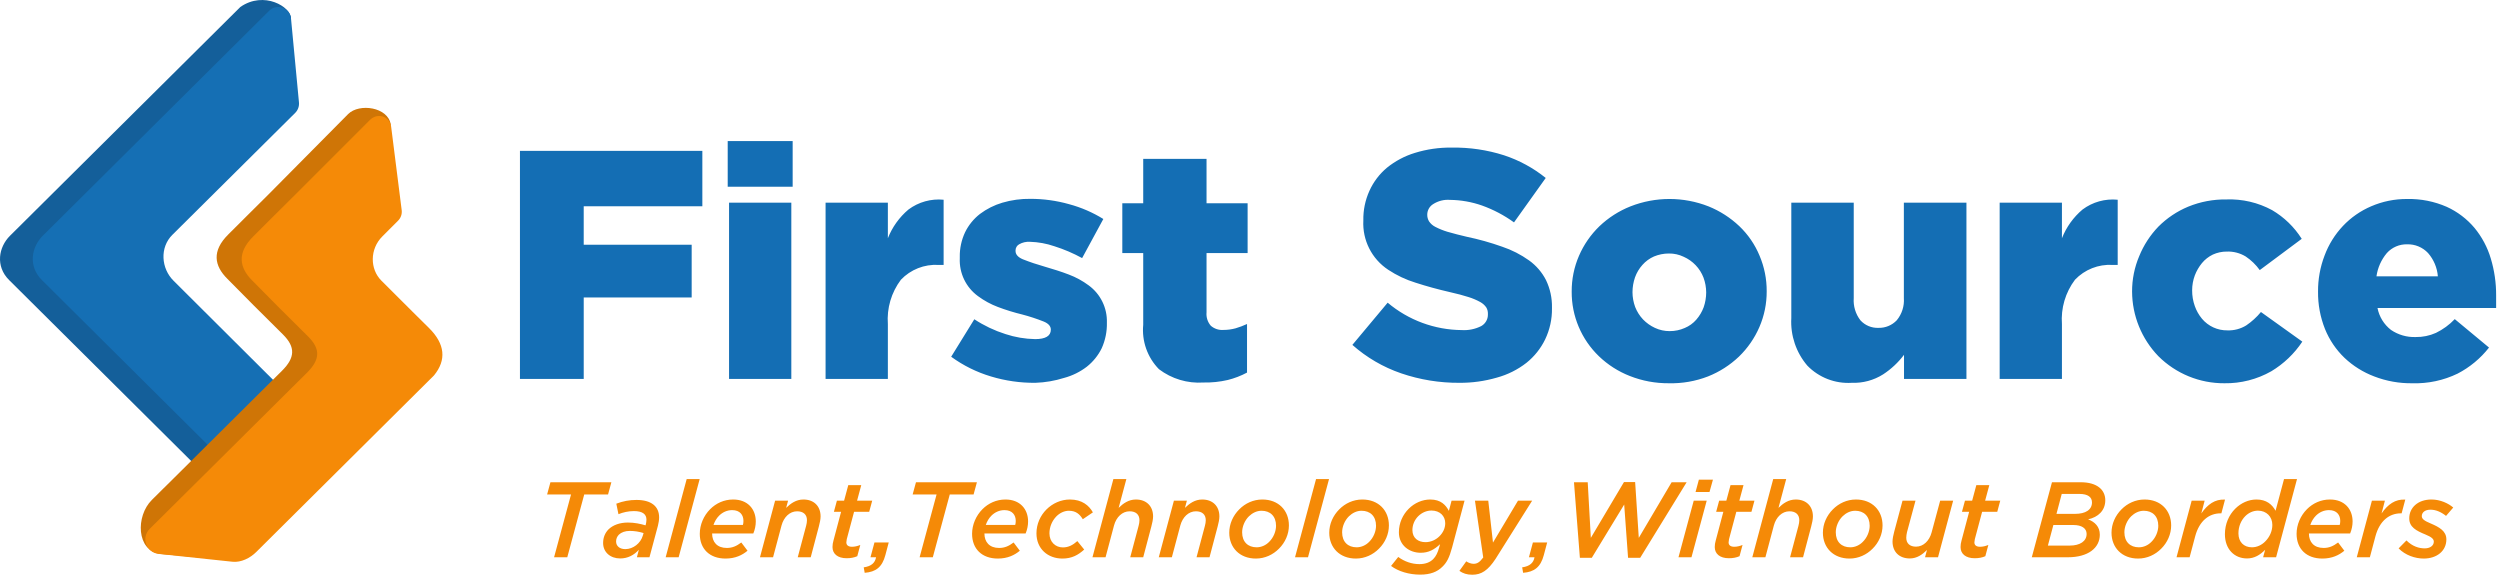
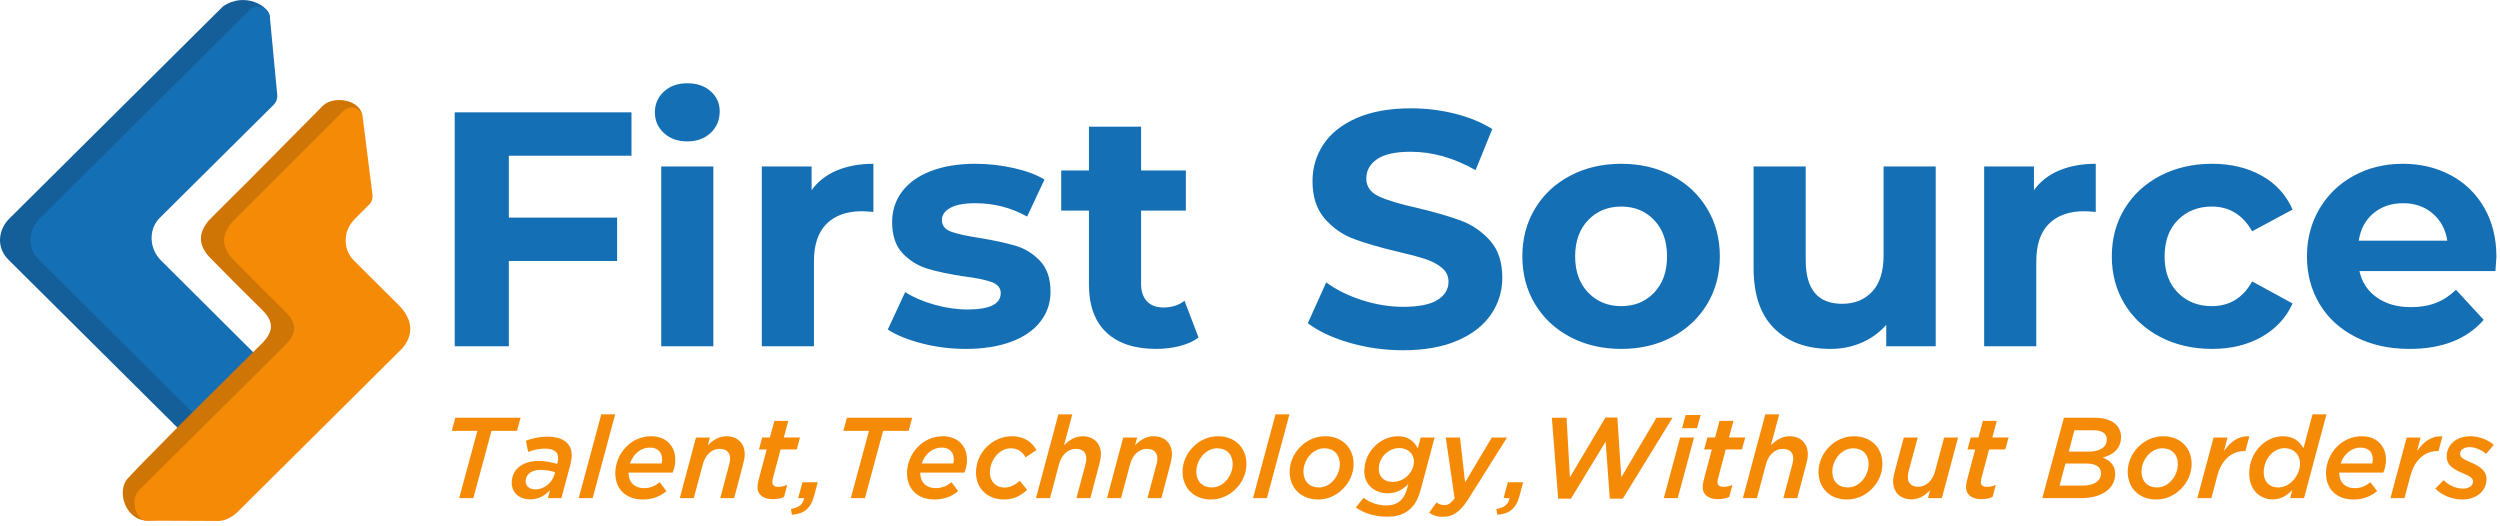
- <svg xmlns="http://www.w3.org/2000/svg" width="432" height="100" viewBox="0 0 432 100">
+ <svg xmlns="http://www.w3.org/2000/svg" width="404" height="85" viewBox="0 0 404 85">
  <g fill="none" fill-rule="evenodd">
    <g fill-rule="nonzero">
-       <path fill="#145F9A" d="M45.327 19.52L24.13 40.57c-2.203 2.174-1.983 5.815.23 7.979L54.823 78.88 43.625 90.182 1.573 48.392c-2.391-2.376-1.827-5.684.162-7.66l39.8-39.528c4.1-2.846 8.749 0 8.749 1.97l-4.296 14.5a2.263 2.263 0 0 1-.661 1.846z" />
-       <path fill="#156FB4" d="M50.997 19.52L29.793 40.57c-2.203 2.174-1.982 5.815.232 7.979l30.46 30.332L49.29 90.182 7.238 48.392c-2.392-2.376-1.829-5.684.16-7.66L46.522 1.848c1.313-1.3 3.563-.515 3.762 1.326l1.374 14.494a2.263 2.263 0 0 1-.66 1.852z" />
-       <path fill="#CF7506" d="M42.865 37.104c-.07.069-2.35 2.347-3.42 3.41-2.881 2.863-2.423 5.41-.162 7.66.36.356 3.484 3.536 4.558 4.603l5.052 5.02c2.19 2.176 2.108 4.009-.175 6.283l-3.62 3.59-11.34 11.266-5.255 5.212c-.266.26.394-.4-2.272 2.249-2.794 2.776-2.68 8.772 1.45 9.32l8.162.73c1.483.157 3.063-.338 4.113-1.39l30.7-30.502c2.203-2.67 1.914-5.451-.828-8.176l-2.89-2.865-5.35-5.335c-2.017-2.005-2.03-5.484.162-7.66l1.125-1.13 1.568-1.565a2.18 2.18 0 0 0 .642-1.82l2.434-14.49c-.456-3.023-5.433-3.721-7.357-1.808l-13.91 14.035c-.01.008-.712.708-.721.716l-2.666 2.647z" />
-       <path fill="#F58A07" d="M47.194 37.432c-.07.07-2.35 2.348-3.42 3.41-2.881 2.863-2.423 5.41-.162 7.66.36.356 3.484 3.537 4.558 4.604l5.052 5.02c2.19 2.175 2.107 4.008-.175 6.282l-3.62 3.59-11.34 11.266-6.187 6.138c-.266.26-3.366 3.337-6.031 5.984-1.522 1.512-.603 4.104 1.542 4.33l12.761 1.353c1.483.157 3.062-.636 4.113-1.688l30.7-30.498c2.203-2.67 1.914-5.451-.829-8.176l-2.892-2.865-5.35-5.335c-2.018-2.005-2.03-5.484.161-7.66l1.126-1.13 1.567-1.565a2.18 2.18 0 0 0 .646-1.82L67.59 21.887c-.228-1.807-2.36-2.457-3.657-1.169L50.58 34.07l-.72.716-2.666 2.647z" />
+       <path fill="#145F9A" d="M39.31 16.929L20.927 35.185c-1.911 1.885-1.72 5.043.2 6.92L47.544 68.41l-9.71 9.801L1.364 41.97c-2.074-2.06-1.585-4.93.14-6.644L36.023 1.044c3.556-2.468 7.587 0 7.587 1.708l-3.726 12.576a1.963 1.963 0 0 1-.573 1.6z" />
+       <path fill="#156FB4" d="M44.228 16.929l-18.39 18.256c-1.91 1.885-1.719 5.043.201 6.92L52.456 68.41l-9.71 9.801L6.276 41.97c-2.073-2.06-1.585-4.93.14-6.644l33.93-33.722c1.14-1.128 3.09-.447 3.263 1.15l1.192 12.57a1.963 1.963 0 0 1-.573 1.606z" />
+       <path fill="#CF7506" d="M37.175 32.179c-.06.06-2.038 2.036-2.966 2.957-2.499 2.483-2.101 4.691-.14 6.644.311.308 3.021 3.066 3.953 3.992l4.381 4.353c1.9 1.887 1.828 3.476-.152 5.449l-3.14 3.113-9.834 9.77c-2.098 2.14-3.284 3.348-3.557 3.622-.41.412-3.157 3.175-5.052 5.205-1.896 2.03-.447 6.857 3.226 6.857l7.192-.497c1.285.136 2.655-.293 3.566-1.205l26.625-26.453c1.91-2.315 1.66-4.728-.718-7.091l-2.506-2.485-4.64-4.627c-1.75-1.738-1.76-4.755.14-6.643l.976-.98 1.36-1.357a1.89 1.89 0 0 0 .556-1.578l2.111-12.567c-.395-2.621-4.712-3.227-6.38-1.568L40.112 29.262c-.008.007-.617.614-.625.62l-2.312 2.297z" />
+       <path fill="#F58A07" d="M40.93 32.463c-.06.06-2.04 2.036-2.967 2.958-2.499 2.483-2.101 4.691-.14 6.643.311.309 3.021 3.067 3.953 3.992l4.381 4.354c1.9 1.886 1.828 3.476-.151 5.448l-3.14 3.113-9.835 9.771-5.365 5.324c-.231.225-2.92 2.893-5.231 5.19-1.32 1.31-.668 4.689 1.191 4.885l11.214.043c1.285.136 2.655-.552 3.567-1.464L65.03 56.27c1.91-2.315 1.66-4.727-.718-7.09l-2.509-2.485-4.64-4.627c-1.75-1.739-1.76-4.756.14-6.643l.976-.98 1.36-1.357c.422-.412.629-.995.56-1.578l-1.581-12.528c-.198-1.567-2.048-2.131-3.172-1.014L43.866 29.547l-.625.62-2.312 2.296z" />
    </g>
-     <path fill="#F58A07" d="M95.745 96.296l2.93-10.852H94.54l.575-2.11h10.53l-.574 2.11h-4.116l-2.93 10.852h-2.28zm11.42.204c-1.668 0-2.947-1.056-2.947-2.667 0-.981.352-1.759.927-2.352.778-.759 1.965-1.185 3.356-1.185 1.149 0 2.169.223 3.04.482l.056-.167c.055-.24.11-.518.11-.815 0-.907-.63-1.481-2.168-1.481-.983 0-1.891.222-2.67.537l-.37-1.815a9.506 9.506 0 0 1 3.485-.648c2.558 0 3.912 1.111 3.912 3.018 0 .482-.093.945-.204 1.426l-1.465 5.463h-2.17l.335-1.296c-.835.926-1.91 1.5-3.226 1.5zm.89-1.611c1.354 0 2.652-1.019 3.023-2.333l.13-.445a7.976 7.976 0 0 0-2.374-.37c-.816 0-1.464.24-1.89.648a1.634 1.634 0 0 0-.483 1.185c0 .778.612 1.315 1.595 1.315zm6.972 1.407l3.633-13.518h2.244l-3.634 13.518h-2.243zm15.147-4.11h-7.12c0 1.48.872 2.5 2.54 2.5.946 0 1.669-.316 2.503-.945l1.075 1.426c-.908.759-2.113 1.352-3.8 1.352-2.726 0-4.45-1.649-4.45-4.278 0-1.556.668-3.13 1.799-4.26 1-1 2.373-1.666 3.967-1.666 2.521 0 3.912 1.666 3.912 3.796 0 .685-.148 1.408-.426 2.074zm-5.915-3.075c-.426.426-.76.982-.964 1.593h5.08c.056-.167.093-.408.093-.685 0-1.019-.593-1.87-1.947-1.87-.89 0-1.668.37-2.262.962zm7.064 7.185l2.614-9.777h2.243l-.333 1.24c.778-.759 1.724-1.444 2.985-1.444 1.798 0 2.966 1.13 2.966 2.926 0 .518-.148 1.148-.297 1.722l-1.409 5.333h-2.243l1.446-5.426c.093-.314.148-.703.148-.981 0-.982-.63-1.537-1.705-1.537-1.26 0-2.3 1-2.688 2.444l-1.465 5.5h-2.262zm14.98.167c-1.576 0-2.447-.778-2.447-1.926 0-.37.056-.76.167-1.13l1.316-4.963h-1.242l.52-1.925h1.241l.723-2.686h2.244l-.723 2.686h2.614l-.52 1.925h-2.614l-1.26 4.723a3.283 3.283 0 0 0-.074.555c0 .5.352.76.982.76.445 0 .946-.112 1.428-.315l-.52 1.944c-.537.24-1.149.352-1.835.352zm3.115 2.518l-.167-.944c1.335-.185 1.965-.796 2.132-1.74h-.964l.686-2.556h2.466l-.575 2.166c-.556 2.112-1.669 2.926-3.578 3.074zm9.492-2.685l2.93-10.852h-4.135l.575-2.11h10.53l-.574 2.11h-4.116l-2.93 10.852h-2.28zm18.318-4.11h-7.12c0 1.48.872 2.5 2.54 2.5.946 0 1.669-.316 2.503-.945l1.075 1.426c-.908.759-2.113 1.352-3.8 1.352-2.726 0-4.45-1.649-4.45-4.278 0-1.556.668-3.13 1.799-4.26 1-1 2.373-1.666 3.967-1.666 2.522 0 3.912 1.666 3.912 3.796 0 .685-.148 1.408-.426 2.074zm-5.915-3.075c-.426.426-.76.982-.964 1.593h5.08c.056-.167.093-.408.093-.685 0-1.019-.593-1.87-1.947-1.87-.89 0-1.668.37-2.262.962zm12.274 7.408c-2.522 0-4.487-1.686-4.487-4.352 0-1.611.668-3.074 1.724-4.13 1.057-1.056 2.503-1.722 4.06-1.722 2.096 0 3.3 1.037 3.968 2.222l-1.743 1.185c-.519-.833-1.15-1.463-2.41-1.463-.778 0-1.557.37-2.15.963a4.239 4.239 0 0 0-1.206 2.926c0 1.519 1.057 2.445 2.318 2.445.983 0 1.724-.408 2.503-1.093l1.186 1.463c-1.02.926-2.113 1.556-3.763 1.556zm5.19-.223l3.616-13.518h2.244l-1.335 4.981c.778-.759 1.724-1.444 2.985-1.444 1.798 0 2.966 1.13 2.966 2.926 0 .518-.148 1.148-.297 1.722l-1.409 5.333h-2.243l1.446-5.426c.093-.314.148-.703.148-.981 0-.982-.63-1.537-1.705-1.537-1.261 0-2.3 1-2.689 2.444l-1.464 5.5h-2.262zm11.459 0l2.614-9.777h2.243l-.334 1.24c.779-.759 1.724-1.444 2.985-1.444 1.799 0 2.967 1.13 2.967 2.926 0 .518-.149 1.148-.297 1.722l-1.41 5.333h-2.242l1.446-5.426c.092-.314.148-.703.148-.981 0-.982-.63-1.537-1.706-1.537-1.26 0-2.299 1-2.688 2.444l-1.465 5.5h-2.261zm17.89-9.981c2.8 0 4.598 1.889 4.598 4.481 0 1.5-.649 2.963-1.724 4.019-1.02 1.037-2.429 1.704-3.986 1.704-2.8 0-4.598-1.89-4.598-4.463 0-1.519.65-2.963 1.724-4.037 1.02-1.038 2.43-1.704 3.986-1.704zm-.982 8.26c.834 0 1.613-.371 2.169-.945.76-.741 1.187-1.834 1.187-2.778 0-1.667-1.02-2.593-2.503-2.593-.835 0-1.595.39-2.17.945-.76.74-1.186 1.833-1.186 2.777 0 1.667 1.02 2.593 2.503 2.593zm6.637 1.721l3.634-13.518h2.243l-3.634 13.518h-2.243zm11.625-9.981c2.8 0 4.597 1.889 4.597 4.481 0 1.5-.648 2.963-1.724 4.019-1.02 1.037-2.428 1.704-3.986 1.704-2.8 0-4.598-1.89-4.598-4.463 0-1.519.65-2.963 1.725-4.037 1.02-1.038 2.428-1.704 3.986-1.704zm-.983 8.26c.834 0 1.613-.371 2.17-.945.76-.741 1.186-1.834 1.186-2.778 0-1.667-1.02-2.593-2.503-2.593-.834 0-1.595.39-2.17.945-.76.74-1.186 1.833-1.186 2.777 0 1.667 1.02 2.593 2.503 2.593zm10.976 4.721c-1.91 0-3.764-.555-5.025-1.5l1.242-1.555c1.039.778 2.336 1.24 3.653 1.24 1.057 0 1.835-.314 2.391-.87.482-.481.78-1.13 1.02-1.981l.167-.593c-1.02.944-1.984 1.482-3.356 1.482-1.928 0-3.763-1.26-3.763-3.538 0-1.63.686-3.055 1.705-4.074 1.001-1 2.355-1.592 3.708-1.592 1.854 0 2.689.963 3.226 1.963l.464-1.76h2.243l-2.15 8.075c-.483 1.777-.909 2.592-1.67 3.333-.908.907-2.113 1.37-3.855 1.37zm.927-5.61c.908 0 1.78-.39 2.41-1.02.63-.629 1-1.407 1-2.259 0-1.24-.926-2.185-2.372-2.185-.872 0-1.669.37-2.28.963a3.404 3.404 0 0 0-1.02 2.408c0 1.388 1 2.092 2.262 2.092zm9.974 2.647l-1.428-9.814h2.3l.815 7.24 4.32-7.24h2.447l-6.322 10.055c-1.316 2-2.447 2.74-4.023 2.74-.946 0-1.613-.24-2.225-.666L253.371 97c.333.24.853.426 1.26.426.594 0 1.039-.24 1.669-1.093zm6.897 2.648l-.167-.944c1.335-.185 1.965-.796 2.132-1.74h-.964l.686-2.556h2.466l-.575 2.166c-.556 2.112-1.669 2.926-3.578 3.074zm9.807-2.592l-1.02-13.056h2.374l.537 9.611 5.73-9.648h1.927l.63 9.648 5.674-9.61h2.595l-8.027 13.055h-2.095l-.668-9.204-5.599 9.204h-2.058zm17.038-.093l2.633-9.777h2.243l-2.632 9.777h-2.244zm2.948-11.277l.575-2.13h2.429l-.594 2.13h-2.41zm5.766 11.444c-1.576 0-2.447-.778-2.447-1.926 0-.37.056-.76.167-1.13l1.316-4.963h-1.242l.519-1.925h1.242l.723-2.686h2.244l-.723 2.686h2.614l-.52 1.925h-2.614l-1.26 4.723a3.283 3.283 0 0 0-.074.555c0 .5.352.76.982.76.445 0 .946-.112 1.428-.315l-.52 1.944c-.537.24-1.149.352-1.835.352zm4.042-.167l3.615-13.518h2.243l-1.334 4.981c.778-.759 1.724-1.444 2.984-1.444 1.799 0 2.967 1.13 2.967 2.926 0 .518-.148 1.148-.297 1.722l-1.409 5.333h-2.243l1.446-5.426c.093-.314.148-.703.148-.981 0-.982-.63-1.537-1.705-1.537-1.261 0-2.3 1-2.689 2.444l-1.464 5.5h-2.262zm17.91-9.981c2.799 0 4.597 1.889 4.597 4.481 0 1.5-.649 2.963-1.724 4.019-1.02 1.037-2.429 1.704-3.986 1.704-2.8 0-4.598-1.89-4.598-4.463 0-1.519.649-2.963 1.724-4.037 1.02-1.038 2.429-1.704 3.986-1.704zm-.983 8.26c.834 0 1.613-.371 2.169-.945.76-.741 1.186-1.834 1.186-2.778 0-1.667-1.02-2.593-2.502-2.593-.835 0-1.595.39-2.17.945-.76.74-1.186 1.833-1.186 2.777 0 1.667 1.02 2.593 2.503 2.593zm10.29 1.925c-1.818 0-2.986-1.13-2.986-2.926 0-.518.149-1.148.297-1.722l1.428-5.333h2.243l-1.465 5.425c-.074.297-.13.704-.13.982 0 .981.63 1.537 1.688 1.537 1.26 0 2.299-1 2.688-2.444l1.483-5.5h2.243l-2.614 9.777h-2.243l.334-1.259c-.779.778-1.725 1.463-2.967 1.463zm11.216-.037c-1.576 0-2.447-.778-2.447-1.926 0-.37.055-.76.167-1.13l1.316-4.963h-1.242l.519-1.925h1.242l.723-2.686h2.243l-.723 2.686h2.614l-.519 1.925h-2.614l-1.26 4.723a3.283 3.283 0 0 0-.075.555c0 .5.353.76.983.76.445 0 .945-.112 1.427-.315l-.519 1.944c-.537.24-1.15.352-1.835.352zm9.863-.167l3.486-12.963h4.968c2.855 0 4.246 1.334 4.246 3.111 0 1.778-1.242 2.926-2.967 3.297 1.15.444 2.021 1.259 2.021 2.648 0 2.296-2.02 3.907-5.525 3.907h-6.229zm2.781-2.018h3.764c1.798 0 2.929-.76 2.929-2.019 0-.981-.871-1.537-2.28-1.537h-3.467l-.946 3.556zm1.483-5.482h3.208c1.817 0 2.929-.703 2.929-1.981 0-.908-.705-1.463-2.15-1.463h-3.078l-.909 3.444zm15.221-2.481c2.8 0 4.598 1.889 4.598 4.481 0 1.5-.649 2.963-1.724 4.019-1.02 1.037-2.429 1.704-3.986 1.704-2.8 0-4.598-1.89-4.598-4.463 0-1.519.65-2.963 1.724-4.037 1.02-1.038 2.43-1.704 3.986-1.704zm-.982 8.26c.834 0 1.613-.371 2.169-.945.76-.741 1.187-1.834 1.187-2.778 0-1.667-1.02-2.593-2.503-2.593-.835 0-1.595.39-2.17.945-.76.74-1.186 1.833-1.186 2.777 0 1.667 1.02 2.593 2.503 2.593zm6.507 1.721l2.614-9.777h2.244l-.575 2.203c1.075-1.555 2.355-2.5 4.097-2.389l-.63 2.37h-.13c-1.965 0-3.67 1.26-4.394 3.964l-.964 3.63h-2.262zm14.962 0l.352-1.296c-.871.889-1.854 1.5-3.133 1.5-2.17 0-3.82-1.593-3.82-4.185 0-1.796.705-3.334 1.78-4.408 1.002-1 2.318-1.592 3.671-1.592 1.725 0 2.707.852 3.3 1.944l1.465-5.481h2.244l-3.616 13.518h-2.243zm-1.928-1.722c.834 0 1.668-.37 2.299-1.018.741-.741 1.223-1.76 1.223-2.852 0-1.426-1.02-2.463-2.484-2.463-.816 0-1.594.352-2.188.944-.723.722-1.186 1.778-1.186 2.982 0 1.481.927 2.407 2.336 2.407zm16.964-2.389h-7.12c0 1.482.872 2.5 2.54 2.5.946 0 1.669-.315 2.503-.944l1.076 1.426c-.909.759-2.114 1.352-3.801 1.352-2.725 0-4.45-1.649-4.45-4.278 0-1.556.668-3.13 1.799-4.26 1-1 2.373-1.666 3.967-1.666 2.522 0 3.912 1.666 3.912 3.796 0 .685-.148 1.408-.426 2.074zm-5.914-3.074c-.427.426-.76.982-.965 1.593h5.08c.056-.167.093-.408.093-.685 0-1.019-.593-1.87-1.947-1.87-.89 0-1.668.37-2.261.962zm7.063 7.185l2.614-9.777h2.244l-.575 2.203c1.075-1.555 2.354-2.5 4.097-2.389l-.63 2.37h-.13c-1.965 0-3.67 1.26-4.394 3.964l-.964 3.63h-2.262zm11.57.223c-1.484 0-3.19-.575-4.34-1.76l1.354-1.37c1.038 1.037 2.17 1.37 3.17 1.37.872 0 1.558-.444 1.558-1.166 0-.482-.445-.815-1.428-1.223-1.631-.666-2.818-1.296-2.818-2.796 0-1.833 1.483-3.26 3.838-3.26 1.539 0 2.966.686 3.764 1.39l-1.243 1.444c-.89-.704-1.78-1.074-2.688-1.074-.964 0-1.502.482-1.502 1.111 0 .5.445.815 1.558 1.278 1.483.63 2.688 1.315 2.688 2.74 0 2.02-1.669 3.316-3.912 3.316z" />
-     <path fill="#146EB4" fill-rule="nonzero" d="M89.848 26.067h31.518v9.573h-20.5v6.655h18.655v9.112h-18.654v14.077H89.848zM125.748 24.378h11.224v7.884h-11.224v-7.884zm.23 10.648h10.763v30.458H125.98V35.026zM142.66 35.026h10.763v6.143a12.465 12.465 0 0 1 3.562-4.966 8.745 8.745 0 0 1 6.073-1.69v11.263h-.897a8.307 8.307 0 0 0-6.483 2.56 11.355 11.355 0 0 0-2.255 7.678v9.47H142.66V35.026zM178.92 66.15a25.652 25.652 0 0 1-7.688-1.101 22.663 22.663 0 0 1-6.868-3.404l3.998-6.476a21.792 21.792 0 0 0 5.381 2.56 17.34 17.34 0 0 0 5.125.87c1.794 0 2.716-.538 2.716-1.638 0-.614-.435-1.075-1.255-1.408a32.21 32.21 0 0 0-3.665-1.203 35.725 35.725 0 0 1-4.228-1.305 14.15 14.15 0 0 1-3.434-1.869 7.675 7.675 0 0 1-3.151-6.552v-.205a9.64 9.64 0 0 1 .922-4.3 9.037 9.037 0 0 1 2.563-3.148 12.203 12.203 0 0 1 3.869-1.945 16.34 16.34 0 0 1 4.869-.666c2.252 0 4.494.31 6.662.922a22.127 22.127 0 0 1 5.92 2.56l-3.665 6.756a26.717 26.717 0 0 0-4.792-2.047 14.288 14.288 0 0 0-4.228-.768 3.309 3.309 0 0 0-1.87.435 1.203 1.203 0 0 0-.615 1.024v.128c0 .589.41 1.075 1.255 1.433 1.216.482 2.456.9 3.716 1.254 1.486.435 2.895.87 4.228 1.382a14.15 14.15 0 0 1 3.433 1.869 7.675 7.675 0 0 1 3.152 6.45 10.228 10.228 0 0 1-.897 4.428 9.293 9.293 0 0 1-2.562 3.174 11.177 11.177 0 0 1-3.946 1.945 18.597 18.597 0 0 1-4.946.845zM207.952 66.098a11.438 11.438 0 0 1-7.687-2.303 9.668 9.668 0 0 1-2.717-7.679V43.728h-3.613v-8.6h3.613V27.45h10.942v7.678h7.098v8.6h-7.098v10.238a3.095 3.095 0 0 0 .743 2.33 3 3 0 0 0 2.204.716 7.952 7.952 0 0 0 2.075-.281 14.155 14.155 0 0 0 1.974-.743v8.395a14.565 14.565 0 0 1-3.332 1.28 17.034 17.034 0 0 1-4.202.435zM252.19 66.15a30.55 30.55 0 0 1-10.07-1.639 24.837 24.837 0 0 1-8.43-4.914l6.098-7.294a20.103 20.103 0 0 0 12.812 4.735 6.566 6.566 0 0 0 3.357-.691 2.252 2.252 0 0 0 1.153-1.997v-.128a2.02 2.02 0 0 0-.282-1.1 3.074 3.074 0 0 0-1.025-.922 10.666 10.666 0 0 0-2.05-.87c-.845-.282-1.947-.563-3.28-.87a68.464 68.464 0 0 1-5.868-1.613 18.28 18.28 0 0 1-4.715-2.227 9.595 9.595 0 0 1-4.305-8.523 11.813 11.813 0 0 1 1.051-5.119 11.186 11.186 0 0 1 3.024-3.993 14.278 14.278 0 0 1 4.817-2.56 20.522 20.522 0 0 1 6.38-.92 28.217 28.217 0 0 1 9.046 1.33 22.865 22.865 0 0 1 7.2 3.916l-5.483 7.679a22.174 22.174 0 0 0-5.535-2.918 17.263 17.263 0 0 0-5.51-.972 4.72 4.72 0 0 0-2.946.742 2.15 2.15 0 0 0-1 1.791c-.011.414.096.823.308 1.178.272.402.643.728 1.076.947.665.344 1.36.627 2.076.844a66.49 66.49 0 0 0 3.357.87 46.448 46.448 0 0 1 6.124 1.716 17.689 17.689 0 0 1 4.664 2.38 9.524 9.524 0 0 1 2.921 3.404 10.484 10.484 0 0 1 1.025 4.735v.128a12.018 12.018 0 0 1-1.179 5.375 11.776 11.776 0 0 1-3.228 4.044 14.459 14.459 0 0 1-5.125 2.56c-2.098.61-4.273.911-6.458.896zM288.372 66.226a17.955 17.955 0 0 1-6.739-1.254 16.248 16.248 0 0 1-5.33-3.404 15.348 15.348 0 0 1-4.715-11.185c-.012-2.12.415-4.221 1.256-6.169a15.869 15.869 0 0 1 3.536-5.119 16.71 16.71 0 0 1 5.355-3.43 18.444 18.444 0 0 1 13.505 0 16.991 16.991 0 0 1 5.304 3.405 14.947 14.947 0 0 1 3.51 5.119 15.47 15.47 0 0 1 1.23 6.143c.013 2.12-.415 4.22-1.255 6.168a15.869 15.869 0 0 1-3.536 5.12 16.71 16.71 0 0 1-5.356 3.429 17.597 17.597 0 0 1-6.765 1.177zm.18-9.01a6.31 6.31 0 0 0 2.562-.537 5.407 5.407 0 0 0 1.999-1.433 6.935 6.935 0 0 0 1.281-2.15 7.926 7.926 0 0 0 .436-2.56 7.517 7.517 0 0 0-.462-2.559 6.479 6.479 0 0 0-3.433-3.609 5.72 5.72 0 0 0-2.563-.563c-.88.002-1.75.176-2.562.512a5.765 5.765 0 0 0-1.999 1.459 6.474 6.474 0 0 0-1.281 2.15 7.926 7.926 0 0 0-.436 2.56c.004.873.16 1.739.461 2.559a6.68 6.68 0 0 0 1.359 2.15 6.816 6.816 0 0 0 2.05 1.459c.809.38 1.693.573 2.588.563zM319.993 66.15a9.846 9.846 0 0 1-7.687-2.97 11.637 11.637 0 0 1-2.768-8.216V35.026h10.788v16.483a5.626 5.626 0 0 0 1.153 3.84 4 4 0 0 0 3.126 1.305 4.205 4.205 0 0 0 3.152-1.306 5.396 5.396 0 0 0 1.23-3.839V35.026h10.814v30.458h-10.788v-4.172a14.292 14.292 0 0 1-3.613 3.379 9.464 9.464 0 0 1-5.407 1.459zM345.54 35.026h10.763v6.143a12.465 12.465 0 0 1 3.562-4.966 8.72 8.72 0 0 1 6.073-1.69v11.263h-.897a8.307 8.307 0 0 0-6.483 2.56 11.355 11.355 0 0 0-2.255 7.678v9.47h-10.762V35.026zM384.388 66.226a16.025 16.025 0 0 1-11.429-4.684 16.166 16.166 0 0 1-4.535-11.16 15.52 15.52 0 0 1 1.23-6.116 16.123 16.123 0 0 1 3.33-5.12 15.888 15.888 0 0 1 5.126-3.43 16.801 16.801 0 0 1 6.61-1.253 15.39 15.39 0 0 1 7.893 1.843 15.085 15.085 0 0 1 5.125 4.965l-7.252 5.4a9.553 9.553 0 0 0-2.434-2.354 5.899 5.899 0 0 0-3.28-.845 5.771 5.771 0 0 0-2.383.512 5.61 5.61 0 0 0-1.896 1.485 7.676 7.676 0 0 0-1.23 2.124 7.415 7.415 0 0 0-.461 2.56c-.008.932.148 1.86.46 2.738a7.19 7.19 0 0 0 1.23 2.176 5.64 5.64 0 0 0 4.408 2.022 5.822 5.822 0 0 0 3.229-.845 12.064 12.064 0 0 0 2.562-2.329l7.15 5.12a16.853 16.853 0 0 1-5.356 5.118 15.902 15.902 0 0 1-8.097 2.073zM416.854 66.226a17.545 17.545 0 0 1-6.585-1.177 15.377 15.377 0 0 1-5.125-3.2 14.358 14.358 0 0 1-3.383-4.99 16.952 16.952 0 0 1-1.204-6.476 17.08 17.08 0 0 1 1.127-6.22 15.175 15.175 0 0 1 3.178-5.119 14.632 14.632 0 0 1 4.894-3.404 15.39 15.39 0 0 1 6.201-1.254 16.237 16.237 0 0 1 6.842 1.356 13.682 13.682 0 0 1 4.792 3.635 15.044 15.044 0 0 1 2.819 5.298c.625 2.075.936 4.232.922 6.399v2.15h-20.5a6.32 6.32 0 0 0 2.332 3.788 7.13 7.13 0 0 0 4.254 1.229 8.285 8.285 0 0 0 3.51-.717 11.3 11.3 0 0 0 3.255-2.38l5.92 4.914a16.575 16.575 0 0 1-5.433 4.505 16.775 16.775 0 0 1-7.816 1.663zm4.408-18.48a6.958 6.958 0 0 0-1.692-4.018 4.769 4.769 0 0 0-3.613-1.51 4.564 4.564 0 0 0-3.51 1.51 7.981 7.981 0 0 0-1.794 4.019h10.609z" />
+     <path fill="#F58A07" d="M74.207 80.496l2.935-10.872H73l.576-2.115h10.55l-.576 2.115h-4.123l-2.935 10.872h-2.285zm11.442.204c-1.671 0-2.953-1.057-2.953-2.672 0-.983.353-1.762.929-2.356.78-.76 1.969-1.187 3.362-1.187 1.151 0 2.173.222 3.046.482l.056-.167c.056-.241.111-.52.111-.816 0-.91-.631-1.485-2.173-1.485-.984 0-1.895.223-2.675.539l-.371-1.819a9.524 9.524 0 0 1 3.492-.65c2.563 0 3.92 1.114 3.92 3.025 0 .483-.094.946-.205 1.429l-1.468 5.473h-2.173l.334-1.299c-.835.928-1.913 1.503-3.232 1.503zm.892-1.614c1.356 0 2.656-1.02 3.028-2.338l.13-.445a7.99 7.99 0 0 0-2.378-.371c-.817 0-1.467.241-1.894.65a1.637 1.637 0 0 0-.483 1.187c0 .779.613 1.317 1.597 1.317zm6.984 1.41l3.64-13.544h2.248l-3.64 13.544h-2.248zm15.176-4.119h-7.133c0 1.484.873 2.505 2.545 2.505.947 0 1.672-.316 2.507-.946l1.078 1.428c-.91.76-2.118 1.355-3.808 1.355-2.73 0-4.458-1.652-4.458-4.286 0-1.559.669-3.136 1.802-4.267 1.003-1.002 2.377-1.67 3.975-1.67 2.526 0 3.919 1.67 3.919 3.803 0 .687-.149 1.41-.427 2.078zm-5.926-3.08a4.096 4.096 0 0 0-.965 1.596h5.089c.056-.167.093-.408.093-.687 0-1.02-.594-1.874-1.95-1.874-.892 0-1.672.372-2.267.965zm7.077 7.199l2.62-9.796h2.247l-.334 1.243c.78-.76 1.727-1.447 2.99-1.447 1.802 0 2.972 1.131 2.972 2.931 0 .52-.148 1.15-.297 1.726l-1.412 5.343h-2.247l1.449-5.436c.092-.316.148-.705.148-.983 0-.984-.631-1.54-1.709-1.54-1.263 0-2.303 1.001-2.693 2.449l-1.467 5.51h-2.267zm15.009.167c-1.579 0-2.452-.78-2.452-1.93 0-.37.056-.76.167-1.131l1.319-4.973h-1.245l.52-1.93h1.245l.724-2.69h2.248l-.724 2.69h2.619l-.52 1.93h-2.62l-1.263 4.731a3.29 3.29 0 0 0-.074.557c0 .501.353.76.985.76.445 0 .947-.11 1.43-.315l-.52 1.948c-.539.242-1.152.353-1.84.353zm3.12 2.523l-.167-.946c1.338-.185 1.97-.798 2.136-1.744h-.966l.688-2.56h2.47l-.576 2.17c-.557 2.115-1.671 2.932-3.585 3.08zm9.51-2.69l2.936-10.872h-4.143l.576-2.115h10.55l-.575 2.115h-4.124l-2.935 10.872h-2.284zm18.353-4.119h-7.133c0 1.484.873 2.505 2.545 2.505.947 0 1.671-.316 2.507-.946l1.078 1.428c-.91.76-2.118 1.355-3.808 1.355-2.73 0-4.458-1.652-4.458-4.286 0-1.559.668-3.136 1.802-4.267 1.003-1.002 2.377-1.67 3.975-1.67 2.526 0 3.919 1.67 3.919 3.803 0 .687-.149 1.41-.427 2.078zm-5.926-3.08a4.096 4.096 0 0 0-.966 1.596h5.09c.056-.167.093-.408.093-.687 0-1.02-.595-1.874-1.95-1.874-.892 0-1.672.372-2.267.965zm12.297 7.422c-2.526 0-4.495-1.689-4.495-4.36 0-1.615.668-3.08 1.727-4.138 1.059-1.057 2.508-1.725 4.068-1.725 2.099 0 3.306 1.039 3.975 2.226l-1.746 1.188c-.52-.835-1.152-1.466-2.415-1.466-.78 0-1.56.37-2.154.965a4.247 4.247 0 0 0-1.208 2.931c0 1.521 1.059 2.45 2.322 2.45.985 0 1.728-.41 2.508-1.096l1.188 1.466c-1.021.928-2.117 1.559-3.77 1.559zm5.2-.223l3.623-13.544h2.247l-1.337 4.99c.78-.76 1.727-1.446 2.99-1.446 1.802 0 2.973 1.131 2.973 2.931 0 .52-.15 1.15-.298 1.726l-1.411 5.343h-2.248l1.449-5.436c.093-.316.149-.705.149-.983 0-.984-.632-1.54-1.71-1.54-1.262 0-2.303 1.001-2.693 2.449l-1.467 5.51h-2.266zm11.48 0l2.619-9.796h2.248l-.335 1.243c.78-.76 1.728-1.447 2.99-1.447 1.803 0 2.973 1.131 2.973 2.931 0 .52-.149 1.15-.297 1.726l-1.412 5.343h-2.248l1.45-5.436c.092-.316.148-.705.148-.983 0-.984-.632-1.54-1.71-1.54-1.262 0-2.302 1.001-2.692 2.449l-1.468 5.51h-2.266zm17.925-10c2.804 0 4.606 1.892 4.606 4.49 0 1.502-.65 2.968-1.727 4.026-1.022 1.039-2.434 1.707-3.994 1.707-2.805 0-4.606-1.893-4.606-4.472 0-1.521.65-2.968 1.727-4.044 1.022-1.04 2.433-1.707 3.994-1.707zm-.985 8.275c.836 0 1.616-.372 2.173-.947.762-.742 1.19-1.836 1.19-2.783 0-1.67-1.022-2.597-2.508-2.597-.836 0-1.598.39-2.174.946-.761.742-1.188 1.837-1.188 2.783 0 1.67 1.021 2.598 2.507 2.598zm6.65 1.725l3.64-13.544h2.248l-3.64 13.544h-2.248zm11.646-10c2.805 0 4.607 1.892 4.607 4.49 0 1.502-.65 2.968-1.728 4.026-1.021 1.039-2.433 1.707-3.993 1.707-2.805 0-4.607-1.893-4.607-4.472 0-1.521.65-2.968 1.728-4.044 1.021-1.04 2.433-1.707 3.993-1.707zm-.984 8.275c.836 0 1.616-.372 2.173-.947.762-.742 1.189-1.836 1.189-2.783 0-1.67-1.022-2.597-2.508-2.597-.836 0-1.597.39-2.173.946-.761.742-1.189 1.837-1.189 2.783 0 1.67 1.022 2.598 2.508 2.598zm10.996 4.73c-1.913 0-3.77-.556-5.034-1.502l1.245-1.559c1.04.78 2.34 1.243 3.66 1.243 1.058 0 1.838-.315 2.395-.872.483-.482.78-1.131 1.022-1.985l.167-.594c-1.022.947-1.987 1.485-3.362 1.485-1.932 0-3.77-1.262-3.77-3.544 0-1.633.687-3.061 1.708-4.082 1.003-1.002 2.36-1.595 3.715-1.595 1.858 0 2.694.964 3.232 1.966l.465-1.762h2.247l-2.155 8.09c-.482 1.78-.91 2.597-1.671 3.339-.91.909-2.118 1.373-3.864 1.373zm.929-5.621c.91 0 1.783-.39 2.415-1.02.631-.631 1.003-1.41 1.003-2.264 0-1.243-.929-2.19-2.378-2.19-.873 0-1.672.372-2.285.965a3.41 3.41 0 0 0-1.021 2.412c0 1.392 1.003 2.097 2.266 2.097zm9.993 2.653l-1.43-9.833h2.303l.817 7.254 4.328-7.254h2.452l-6.334 10.074c-1.319 2.004-2.452 2.746-4.03 2.746-.948 0-1.616-.241-2.23-.668l1.19-1.651c.334.241.854.427 1.262.427.595 0 1.04-.241 1.672-1.095zm6.91 2.653l-.167-.946c1.337-.185 1.969-.798 2.136-1.744h-.966l.687-2.56h2.47l-.575 2.17c-.557 2.115-1.672 2.932-3.585 3.08zm9.826-2.597l-1.022-13.08h2.378l.539 9.629 5.74-9.667h1.931l.632 9.667 5.684-9.63h2.6l-8.043 13.08h-2.099l-.669-9.22-5.61 9.22h-2.06zm17.07-.093l2.638-9.796h2.248l-2.638 9.796h-2.248zm2.954-11.299l.576-2.134h2.433l-.595 2.134h-2.414zm5.776 11.466c-1.578 0-2.451-.78-2.451-1.93 0-.37.055-.76.167-1.131l1.319-4.973h-1.245l.52-1.93h1.245l.724-2.69h2.248l-.725 2.69h2.62l-.52 1.93h-2.62l-1.263 4.731a3.29 3.29 0 0 0-.074.557c0 .501.353.76.984.76.446 0 .948-.11 1.43-.315l-.52 1.948c-.538.242-1.151.353-1.839.353zm4.05-.167l3.622-13.544h2.247l-1.337 4.99c.78-.76 1.728-1.446 2.99-1.446 1.802 0 2.973 1.131 2.973 2.931 0 .52-.149 1.15-.298 1.726l-1.411 5.343h-2.248l1.449-5.436c.093-.316.149-.705.149-.983 0-.984-.632-1.54-1.71-1.54-1.262 0-2.303 1.001-2.693 2.449l-1.467 5.51h-2.266zm17.943-10c2.805 0 4.607 1.892 4.607 4.49 0 1.502-.65 2.968-1.728 4.026-1.021 1.039-2.433 1.707-3.993 1.707-2.805 0-4.607-1.893-4.607-4.472 0-1.521.65-2.968 1.727-4.044 1.022-1.04 2.434-1.707 3.994-1.707zm-.984 8.275c.835 0 1.616-.372 2.173-.947.761-.742 1.189-1.836 1.189-2.783 0-1.67-1.022-2.597-2.508-2.597-.836 0-1.597.39-2.173.946-.762.742-1.189 1.837-1.189 2.783 0 1.67 1.022 2.598 2.508 2.598zm10.309 1.93c-1.82 0-2.99-1.133-2.99-2.932 0-.52.148-1.15.296-1.726l1.43-5.343h2.248l-1.467 5.436c-.075.297-.13.705-.13.983 0 .984.631 1.54 1.69 1.54 1.263 0 2.303-1.002 2.693-2.449l1.486-5.51h2.248l-2.62 9.796h-2.247l.335-1.262c-.78.78-1.728 1.466-2.972 1.466zm11.237-.038c-1.578 0-2.452-.78-2.452-1.93 0-.37.056-.76.168-1.131l1.318-4.973h-1.244l.52-1.93h1.245l.724-2.69h2.248l-.725 2.69h2.62l-.52 1.93h-2.62l-1.263 4.731a3.29 3.29 0 0 0-.074.557c0 .501.353.76.984.76.446 0 .947-.11 1.43-.315l-.52 1.948c-.538.242-1.151.353-1.839.353zm9.882-.167l3.492-12.987h4.978c2.86 0 4.254 1.335 4.254 3.117 0 1.78-1.245 2.931-2.972 3.302 1.152.445 2.025 1.262 2.025 2.653 0 2.3-2.025 3.915-5.536 3.915h-6.24zm2.786-2.022h3.771c1.802 0 2.935-.761 2.935-2.023 0-.983-.873-1.54-2.285-1.54h-3.473l-.948 3.563zm1.486-5.492h3.214c1.82 0 2.935-.705 2.935-1.985 0-.91-.706-1.466-2.155-1.466h-3.083l-.91 3.45zm15.25-2.486c2.805 0 4.607 1.892 4.607 4.49 0 1.502-.65 2.968-1.728 4.026-1.021 1.039-2.433 1.707-3.993 1.707-2.805 0-4.607-1.893-4.607-4.472 0-1.521.65-2.968 1.728-4.044 1.021-1.04 2.433-1.707 3.993-1.707zm-.984 8.275c.836 0 1.616-.372 2.173-.947.762-.742 1.189-1.836 1.189-2.783 0-1.67-1.022-2.597-2.508-2.597-.836 0-1.597.39-2.173.946-.762.742-1.189 1.837-1.189 2.783 0 1.67 1.022 2.598 2.508 2.598zm6.52 1.725l2.619-9.796h2.247l-.576 2.208c1.078-1.559 2.36-2.505 4.105-2.394l-.631 2.375h-.13c-1.97 0-3.678 1.262-4.402 3.97l-.966 3.637h-2.266zm14.99 0l.352-1.299c-.873.89-1.857 1.503-3.139 1.503-2.173 0-3.826-1.595-3.826-4.193 0-1.8.706-3.34 1.783-4.416 1.003-1.002 2.322-1.595 3.678-1.595 1.727 0 2.712.853 3.306 1.948l1.468-5.492h2.247l-3.622 13.544h-2.248zm-1.932-1.725c.836 0 1.671-.372 2.303-1.02.743-.743 1.226-1.763 1.226-2.858 0-1.429-1.022-2.468-2.49-2.468-.816 0-1.597.353-2.191.946-.724.724-1.189 1.782-1.189 2.988 0 1.484.929 2.412 2.34 2.412zm16.996-2.394h-7.133c0 1.484.873 2.505 2.545 2.505.947 0 1.671-.316 2.507-.946l1.078 1.428c-.91.76-2.118 1.355-3.808 1.355-2.73 0-4.458-1.652-4.458-4.286 0-1.559.668-3.136 1.802-4.267 1.003-1.002 2.377-1.67 3.975-1.67 2.526 0 3.919 1.67 3.919 3.803 0 .687-.149 1.41-.427 2.078zm-5.926-3.08a4.096 4.096 0 0 0-.966 1.596h5.09c.056-.167.093-.408.093-.687 0-1.02-.595-1.874-1.95-1.874-.892 0-1.672.372-2.267.965zm7.077 7.199l2.62-9.796h2.247l-.576 2.208c1.077-1.559 2.359-2.505 4.105-2.394l-.631 2.375h-.13c-1.97 0-3.678 1.262-4.403 3.97l-.966 3.637h-2.266zm11.59.223c-1.485 0-3.194-.576-4.346-1.763l1.356-1.373c1.04 1.04 2.174 1.373 3.177 1.373.873 0 1.56-.445 1.56-1.169 0-.482-.446-.816-1.43-1.224-1.635-.668-2.824-1.3-2.824-2.802 0-1.837 1.486-3.265 3.845-3.265 1.542 0 2.972.686 3.771 1.391l-1.245 1.447c-.891-.705-1.783-1.076-2.693-1.076-.966 0-1.504.483-1.504 1.113 0 .501.445.817 1.56 1.28 1.486.631 2.693 1.318 2.693 2.747 0 2.022-1.672 3.32-3.92 3.32z" />
+     <path fill="#146FB4" d="M82.23 25.172v9.99h17.496v7.02H82.23v13.77h-8.748v-37.8h28.566v7.02H82.23zm24.624 1.728h8.424v29.052h-8.424V26.9zm4.212-4.05c-1.548 0-2.808-.45-3.78-1.35-.972-.9-1.458-2.016-1.458-3.348 0-1.332.486-2.448 1.458-3.348.972-.9 2.232-1.35 3.78-1.35 1.548 0 2.808.432 3.78 1.296.972.864 1.458 1.944 1.458 3.24 0 1.404-.486 2.565-1.458 3.483-.972.918-2.232 1.377-3.78 1.377zm20.088 7.884c1.008-1.404 2.367-2.466 4.077-3.186 1.71-.72 3.681-1.08 5.913-1.08v7.776c-.936-.072-1.566-.108-1.89-.108-2.412 0-4.302.675-5.67 2.025-1.368 1.35-2.052 3.375-2.052 6.075v13.716h-8.424V26.9h8.046v3.834zm24.894 25.65c-2.412 0-4.77-.297-7.074-.891-2.304-.594-4.14-1.341-5.508-2.241l2.808-6.048c1.296.828 2.862 1.503 4.698 2.025 1.836.522 3.636.783 5.4.783 3.564 0 5.346-.882 5.346-2.646 0-.828-.486-1.422-1.458-1.782-.972-.36-2.466-.666-4.482-.918-2.376-.36-4.338-.774-5.886-1.242a9.132 9.132 0 0 1-4.023-2.484c-1.134-1.188-1.701-2.88-1.701-5.076 0-1.836.531-3.465 1.593-4.887 1.062-1.422 2.61-2.529 4.644-3.321 2.034-.792 4.437-1.188 7.209-1.188 2.052 0 4.095.225 6.129.675 2.034.45 3.717 1.071 5.049 1.863L165.984 35c-2.556-1.44-5.346-2.16-8.37-2.16-1.8 0-3.15.252-4.05.756-.9.504-1.35 1.152-1.35 1.944 0 .9.486 1.53 1.458 1.89.972.36 2.52.702 4.644 1.026 2.376.396 4.32.819 5.832 1.269 1.512.45 2.826 1.269 3.942 2.457s1.674 2.844 1.674 4.968c0 1.8-.54 3.402-1.62 4.806s-2.655 2.493-4.725 3.267-4.527 1.161-7.371 1.161zm37.638-1.836c-.828.612-1.845 1.071-3.051 1.377a15.425 15.425 0 0 1-3.807.459c-3.456 0-6.129-.882-8.019-2.646-1.89-1.764-2.835-4.356-2.835-7.776V34.028h-4.482v-6.48h4.482v-7.074h8.424v7.074h7.236v6.48h-7.236v11.826c0 1.224.315 2.169.945 2.835.63.666 1.521.999 2.673.999 1.332 0 2.466-.36 3.402-1.08l2.268 5.94zm33.048 2.052c-2.988 0-5.877-.405-8.667-1.215s-5.031-1.863-6.723-3.159l2.97-6.588c1.62 1.188 3.546 2.142 5.778 2.862 2.232.72 4.464 1.08 6.696 1.08 2.484 0 4.32-.369 5.508-1.107 1.188-.738 1.782-1.719 1.782-2.943 0-.9-.351-1.647-1.053-2.241-.702-.594-1.602-1.071-2.7-1.431-1.098-.36-2.583-.756-4.455-1.188-2.88-.684-5.238-1.368-7.074-2.052-1.836-.684-3.411-1.782-4.725-3.294-1.314-1.512-1.971-3.528-1.971-6.048 0-2.196.594-4.185 1.782-5.967 1.188-1.782 2.979-3.195 5.373-4.239s5.319-1.566 8.775-1.566c2.412 0 4.77.288 7.074.864 2.304.576 4.32 1.404 6.048 2.484l-2.7 6.642c-3.492-1.98-6.984-2.97-10.476-2.97-2.448 0-4.257.396-5.427 1.188-1.17.792-1.755 1.836-1.755 3.132s.675 2.259 2.025 2.889c1.35.63 3.411 1.251 6.183 1.863 2.88.684 5.238 1.368 7.074 2.052a11.714 11.714 0 0 1 4.725 3.24c1.314 1.476 1.971 3.474 1.971 5.994 0 2.16-.603 4.131-1.809 5.913s-3.015 3.195-5.427 4.239c-2.412 1.044-5.346 1.566-8.802 1.566zm35.262-.216c-3.06 0-5.805-.639-8.235-1.917-2.43-1.278-4.329-3.051-5.697-5.319-1.368-2.268-2.052-4.842-2.052-7.722 0-2.88.684-5.454 2.052-7.722 1.368-2.268 3.267-4.041 5.697-5.319 2.43-1.278 5.175-1.917 8.235-1.917 3.06 0 5.796.639 8.208 1.917s4.302 3.051 5.67 5.319c1.368 2.268 2.052 4.842 2.052 7.722 0 2.88-.684 5.454-2.052 7.722-1.368 2.268-3.258 4.041-5.67 5.319-2.412 1.278-5.148 1.917-8.208 1.917zm0-6.912c2.16 0 3.933-.729 5.319-2.187 1.386-1.458 2.079-3.411 2.079-5.859s-.693-4.401-2.079-5.859c-1.386-1.458-3.159-2.187-5.319-2.187s-3.942.729-5.346 2.187c-1.404 1.458-2.106 3.411-2.106 5.859s.702 4.401 2.106 5.859c1.404 1.458 3.186 2.187 5.346 2.187zM312.81 26.9v29.052h-7.992v-3.456a11.172 11.172 0 0 1-3.996 2.889c-1.548.666-3.222.999-5.022.999-3.816 0-6.84-1.098-9.072-3.294-2.232-2.196-3.348-5.454-3.348-9.774V26.9h8.424v15.174c0 4.68 1.962 7.02 5.886 7.02 2.016 0 3.636-.657 4.86-1.971 1.224-1.314 1.836-3.267 1.836-5.859V26.9h8.424zm15.876 3.834c1.008-1.404 2.367-2.466 4.077-3.186 1.71-.72 3.681-1.08 5.913-1.08v7.776c-.936-.072-1.566-.108-1.89-.108-2.412 0-4.302.675-5.67 2.025-1.368 1.35-2.052 3.375-2.052 6.075v13.716h-8.424V26.9h8.046v3.834zm28.782 25.65c-3.096 0-5.877-.639-8.343-1.917s-4.392-3.051-5.778-5.319c-1.386-2.268-2.079-4.842-2.079-7.722 0-2.88.693-5.454 2.079-7.722 1.386-2.268 3.312-4.041 5.778-5.319 2.466-1.278 5.247-1.917 8.343-1.917 3.06 0 5.733.639 8.019 1.917 2.286 1.278 3.951 3.105 4.995 5.481l-6.534 3.51c-1.512-2.664-3.69-3.996-6.534-3.996-2.196 0-4.014.72-5.454 2.16-1.44 1.44-2.16 3.402-2.16 5.886s.72 4.446 2.16 5.886c1.44 1.44 3.258 2.16 5.454 2.16 2.88 0 5.058-1.332 6.534-3.996l6.534 3.564c-1.044 2.304-2.709 4.104-4.995 5.4-2.286 1.296-4.959 1.944-8.019 1.944zm45.954-14.85c0 .108-.054.864-.162 2.268h-21.978c.396 1.8 1.332 3.222 2.808 4.266 1.476 1.044 3.312 1.566 5.508 1.566 1.512 0 2.853-.225 4.023-.675 1.17-.45 2.259-1.161 3.267-2.133l4.482 4.86c-2.736 3.132-6.732 4.698-11.988 4.698-3.276 0-6.174-.639-8.694-1.917-2.52-1.278-4.464-3.051-5.832-5.319-1.368-2.268-2.052-4.842-2.052-7.722 0-2.844.675-5.409 2.025-7.695 1.35-2.286 3.204-4.068 5.562-5.346 2.358-1.278 4.995-1.917 7.911-1.917 2.844 0 5.418.612 7.722 1.836 2.304 1.224 4.113 2.979 5.427 5.265 1.314 2.286 1.971 4.941 1.971 7.965zm-15.066-8.694c-1.908 0-3.51.54-4.806 1.62-1.296 1.08-2.088 2.556-2.376 4.428h14.31c-.288-1.836-1.08-3.303-2.376-4.401-1.296-1.098-2.88-1.647-4.752-1.647z" />
  </g>
</svg>
